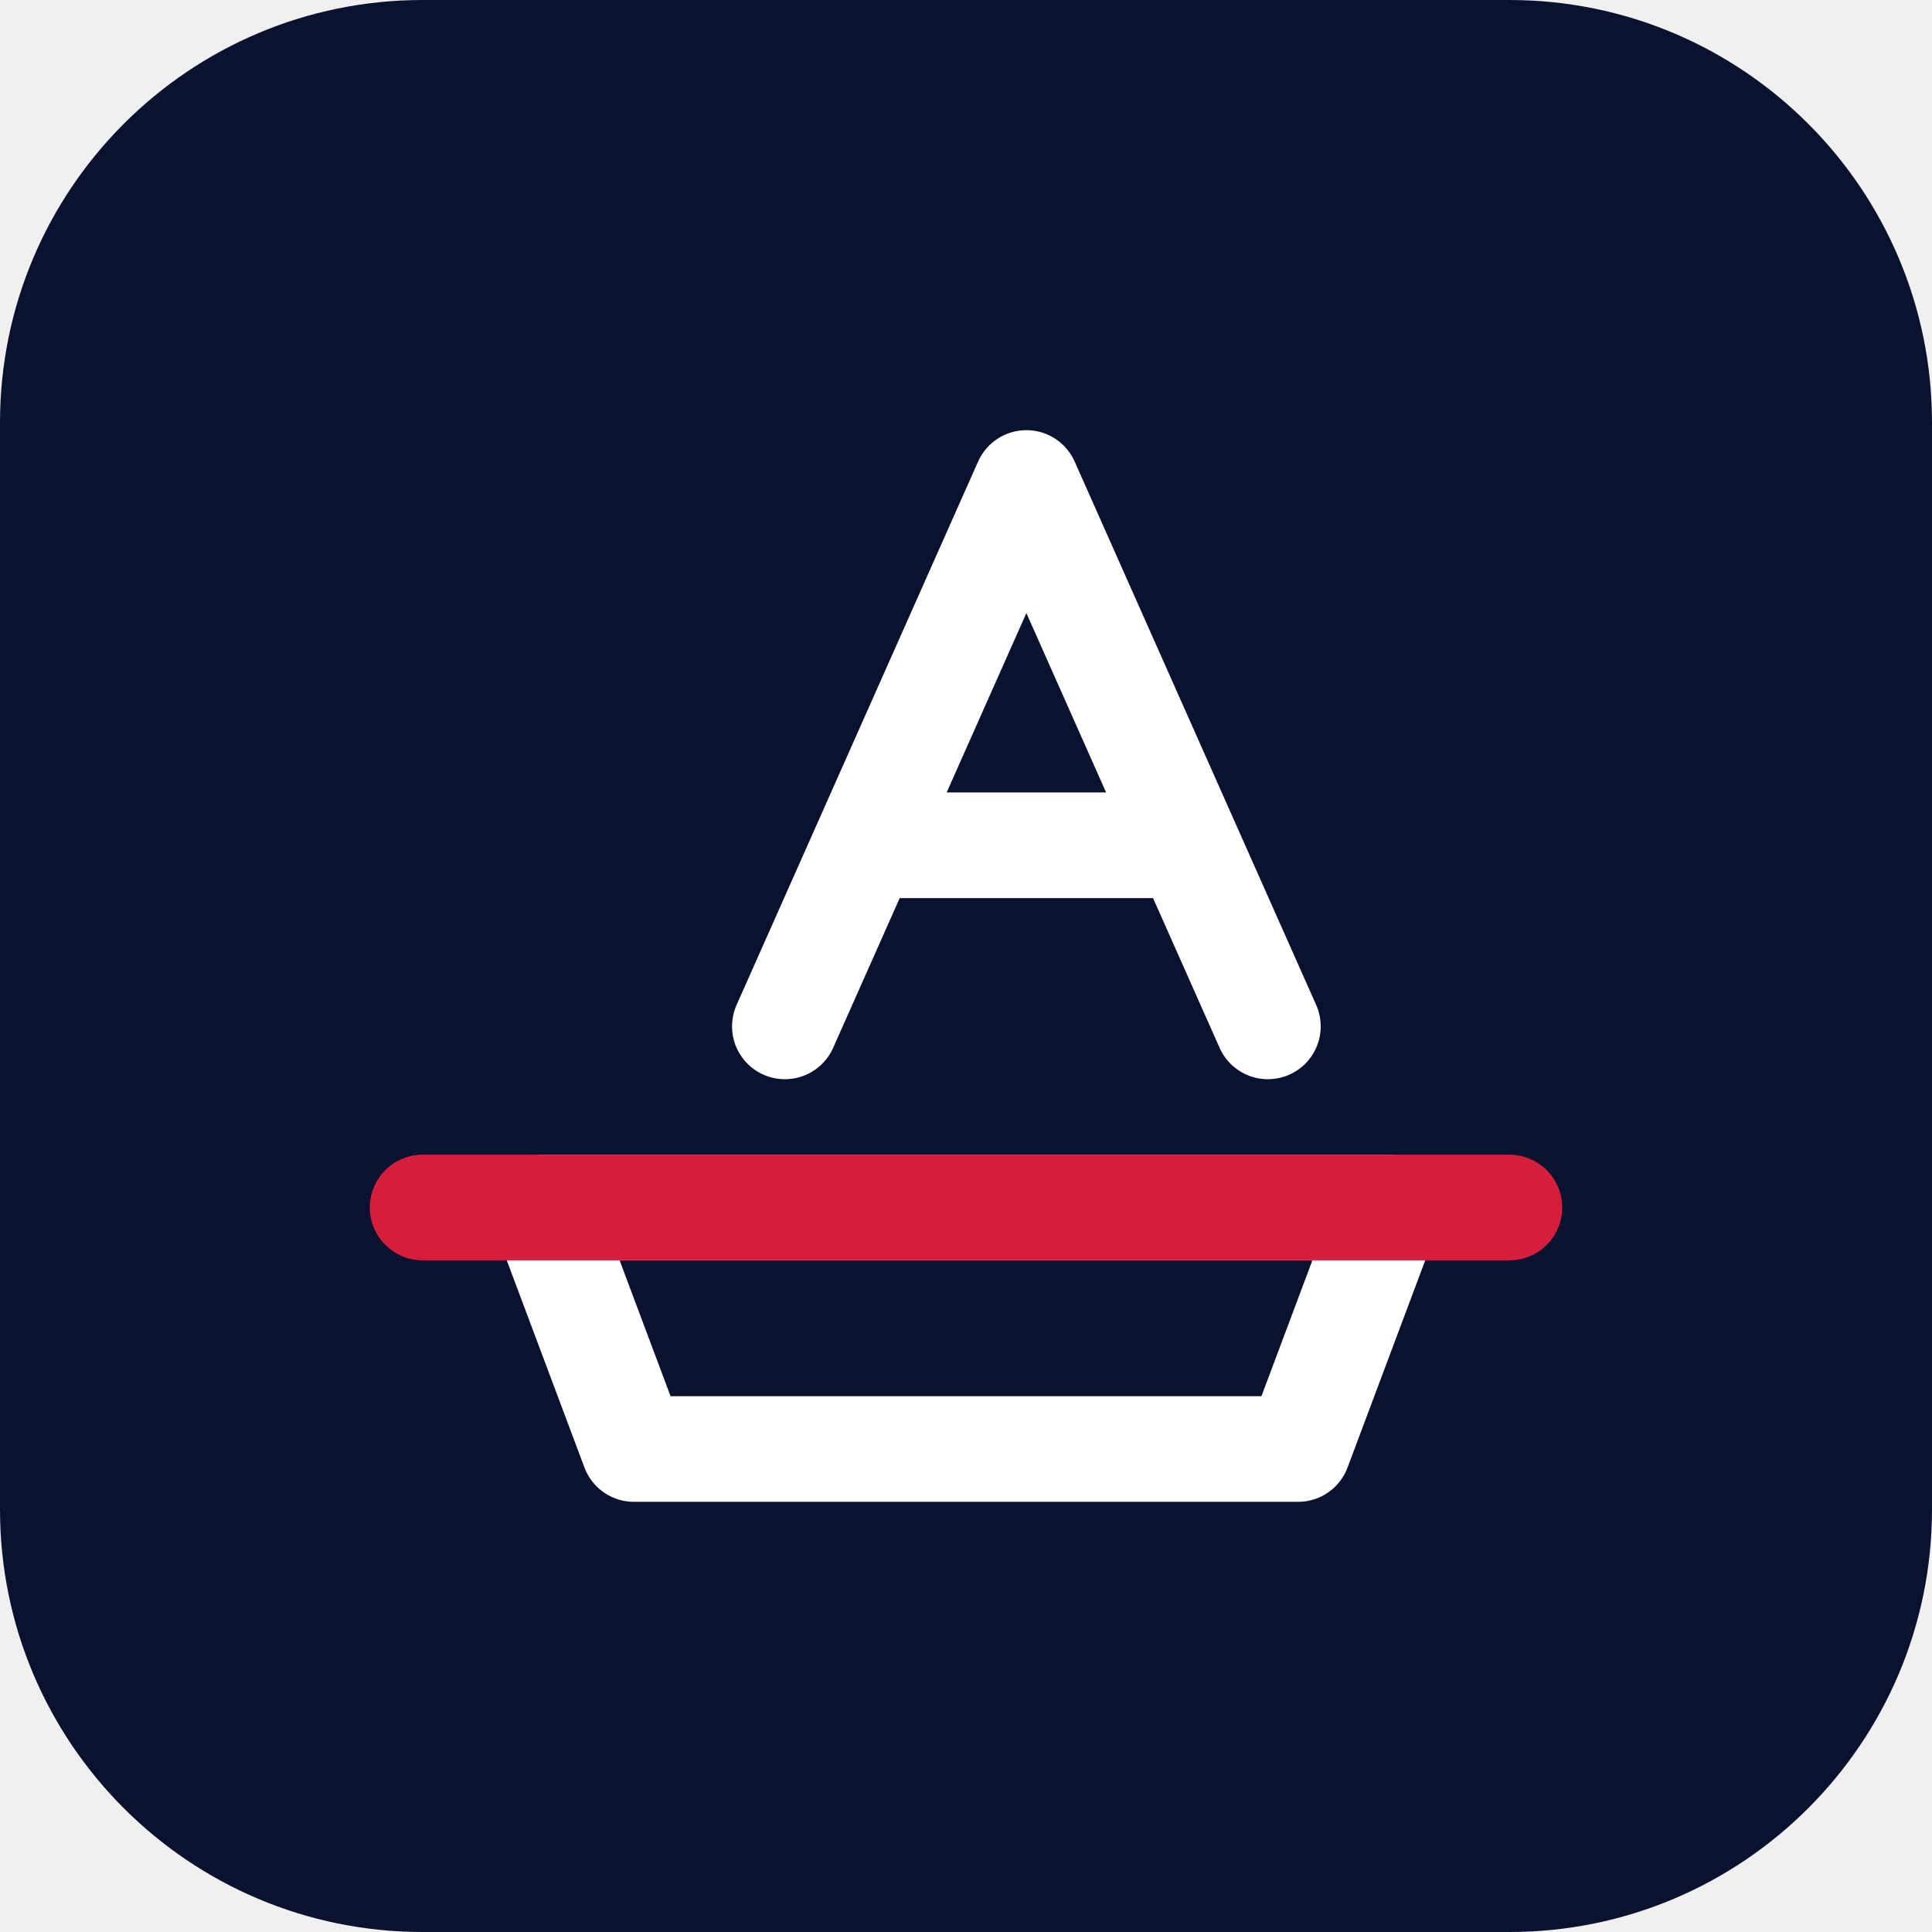
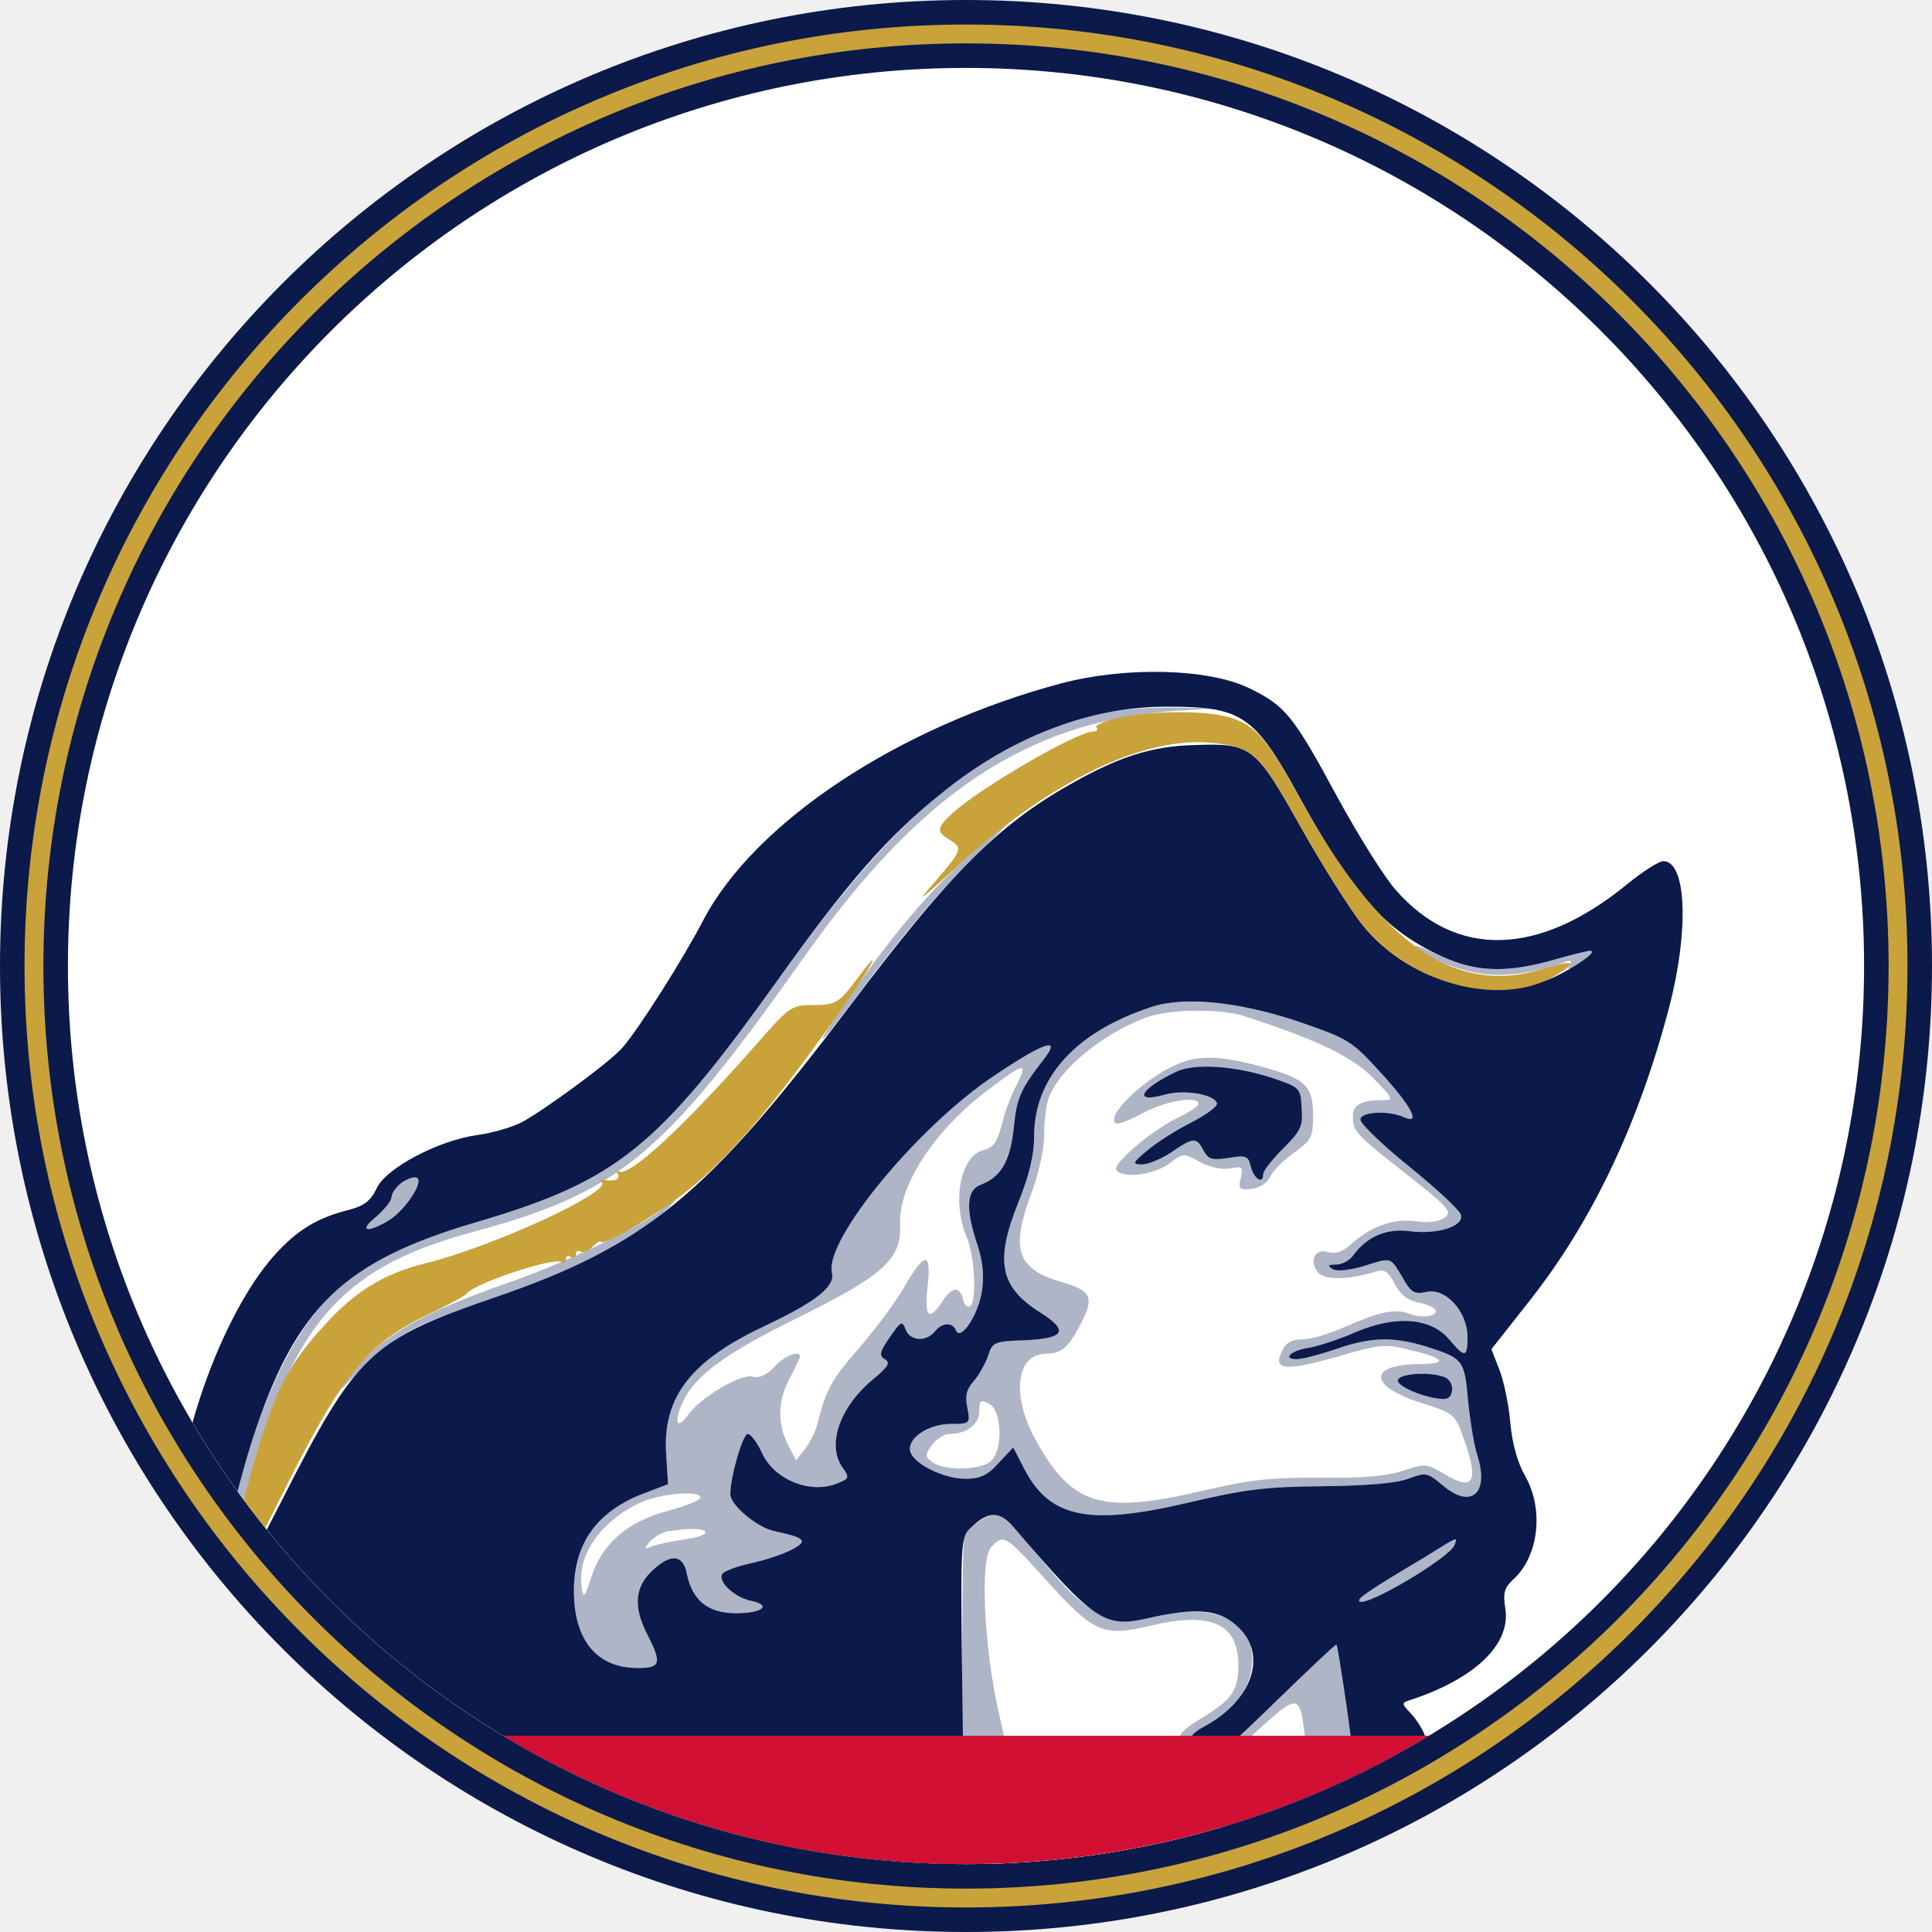
- <svg xmlns="http://www.w3.org/2000/svg" viewBox="0 0 64 64">
-   <rect width="64" height="64" rx="14" fill="#0B1230" />
-   <path d="M18 40h28l-3 8H21z" fill="none" stroke="#fff" stroke-width="3.5" stroke-linejoin="round" />
-   <path d="M26 34l8-18 8 18" fill="none" stroke="#fff" stroke-width="3.5" stroke-linecap="round" stroke-linejoin="round" />
-   <path d="M29 28h10" stroke="#fff" stroke-width="3.5" stroke-linecap="round" />
-   <path d="M14 40h36" stroke="#D41E3C" stroke-width="3.5" stroke-linecap="round" />
+ <svg xmlns="http://www.w3.org/2000/svg" viewBox="0 0 512 512" width="512" height="512" role="img" aria-label="Prezidan Pa M">
+   <g>
+     <circle cx="256" cy="256" r="256" fill="#0B1A4A" />
+     <circle cx="256" cy="256" r="238" fill="#FFFFFF" />
+     <clipPath id="mk">
+       <circle cx="256" cy="256" r="238" />
+     </clipPath>
+     <g clip-path="url(#mk)">
+       <g transform="translate(39.1 162.2) scale(1.32)">
+         <path d="M 183.5 14.3 C 150.8 23.0, 121.8 42.2, 111.5 62.0 C 107.5 69.7, 98.5 83.9, 95.3 87.5 C 92.9 90.3, 79.4 100.2, 75 102.5 C 73.0 103.5, 69.1 104.6, 66.2 105.0 C 58.3 106.1, 47.8 111.7, 46 115.7 C 44.8 118.2, 43.5 119.2, 40.5 120.0 C 25.4 123.8, 13.2 142.0, 7.4 169.3 C 2.6 191.6, 11.9 207.5, 33.1 213.1 C 36.9 214.2, 44.5 217.2, 49.8 219.9 C 62.6 226.3, 71.1 229.7, 78.4 231.5 C 83.0 232.5, 84.9 233.6, 86.8 236.0 C 88.2 237.8, 91.1 240.0, 93.3 241.0 C 96.6 242.5, 97.4 243.3, 97.4 245.5 C 97.4 247.2, 98.4 248.9, 100 250.1 C 103.2 252.5, 121.2 255.9, 130.9 256.0 L 138.5 256.0 134.8 258.0 C 132.7 259.1, 130.8 260.4, 130.5 260.9 C 129.6 262.4, 225.2 262.3, 230.0 260.9 C 242.7 257.1, 263.9 256.2, 282.1 258.6 C 303.5 261.5, 303.7 261.3, 290.8 248.6 C 272.3 230.6, 267.4 227.0, 261.2 227.0 C 258.0 227.0, 256.7 226.5, 256.3 225.2 C 255.9 224.2, 254.8 222.4, 253.7 221.2 C 251.7 219.1, 251.7 219.0, 253.6 218.4 C 266.6 214.1, 273.7 207.2, 272.6 200.1 C 272.1 196.9, 272.4 195.9, 274.1 194.3 C 279.3 189.7, 280.4 180.2, 276.6 173.5 C 275.1 170.9, 274.0 167.1, 273.6 162.8 C 273.3 159.2, 272.3 154.4, 271.4 152.1 L 269.8 148.0 277.6 138.1 C 290.1 122.2, 299.4 102.6, 305.5 79.3 C 309.5 64.0, 309.0 50, 304.3 50 C 303.5 50, 300.3 52.0, 297.1 54.6 C 279.3 69.2, 262.7 69.6, 250.6 55.8 C 248.2 53.1, 243.0 44.7, 238.9 37.2 C 230.0 20.7, 228.4 18.8, 221.2 15.3 C 213.0 11.3, 196.5 10.9, 183.5 14.3" fill="#FFFFFF" fill-rule="evenodd" />
+         <path d="M 189 21.0 C 166.6 26.8, 150.2 40.7, 126.5 73.9 C 102.4 107.6, 94.2 114.2, 66 122.5 C 50.8 126.9, 43.5 130.7, 36.6 137.4 C 28.0 145.9, 20.8 162.6, 15.9 185.3 C 13.0 199.1, 14.0 199.5, 17.4 185.9 C 27.6 144.3, 37.1 132.1, 65.2 124.5 C 94.8 116.5, 103.6 109.2, 132.0 69.0 C 155.1 36.4, 176.4 22.2, 205.5 19.9 L 214.5 19.3 205.5 19.2 C 199.5 19.1, 193.9 19.7, 189 21.0 M 164.9 48.9 C 156.5 56.5, 149.4 65.0, 140.6 77.7 C 133.4 88.1, 134.0 88.4, 141.6 78.2 C 151.5 64.8, 159.1 55.9, 166.4 48.8 C 175.5 40.0, 174.6 40.0, 164.9 48.9 M 254.6 67.1 C 255.8 69.1, 263.6 72.2, 268.5 72.7 C 273.3 73.2, 279.4 72.3, 284.5 70.3 C 285.8 69.8, 286.1 70.0, 285.5 70.9 C 284.9 71.9, 285.2 71.9, 286.8 71.0 C 288.8 70.0, 290.6 68, 289.5 68 C 289.2 68, 285.5 68.9, 281.3 70.1 C 272.2 72.6, 265.9 72.2, 258.8 68.7 C 256.2 67.4, 254.3 66.7, 254.6 67.1 M 201.5 79.3 C 186.3 84.3, 178 93.5, 178 105.2 C 178 109.1, 177.0 113.1, 174.8 118.6 C 170.1 130.3, 171.1 135.5, 179.2 140.6 C 185.0 144.3, 184.2 145.8, 176.3 146.2 C 169.8 146.4, 169.6 146.6, 168.7 149.5 C 168.1 151.1, 166.8 153.4, 165.8 154.5 C 164.4 156.1, 164.1 157.4, 164.6 159.8 C 165.2 162.9, 165.1 163, 161.3 163.0 C 156.8 163.0, 152.6 165.8, 153.1 168.4 C 153.6 170.9, 159.7 174, 164.2 174 C 167.2 174, 168.7 173.3, 170.9 170.8 L 173.8 167.7 175.9 171.8 C 181.0 181.8, 188.7 183.5, 208.5 178.9 C 220.4 176.1, 224.4 175.6, 236 175.5 C 244.9 175.4, 250.7 174.9, 253.1 174.0 C 256.6 172.7, 256.9 172.7, 260.0 175.3 C 265.6 180.1, 269.3 177.1, 267.1 169.7 C 266.3 167.4, 265.5 162.2, 265.1 158.2 C 264.4 150.1, 264.1 149.8, 256.5 147.4 C 249.9 145.4, 245.4 145.6, 238.5 148 C 235.3 149.1, 231.8 150, 230.7 150 C 227.7 150, 229.6 148.2, 233.2 147.7 C 235.0 147.4, 239.3 146.0, 242.7 144.5 C 250.8 141.1, 257.7 141.7, 261.4 146.1 C 264.5 149.8, 265 149.7, 265 145.5 C 265 140.5, 260.6 135.6, 256.8 136.5 C 254.3 137.0, 253.7 136.7, 251.9 133.5 C 249.4 129.4, 249.9 129.5, 243.9 131.4 C 241.0 132.2, 238.7 132.4, 237.9 131.9 C 236.8 131.2, 237.0 131.0, 238.6 131.0 C 239.9 131.0, 241.4 130.1, 242.1 129.1 C 244.9 125.3, 248.8 123.7, 253.4 124.3 C 258.8 125.0, 264.2 123.4, 263.7 121.1 C 263.6 120.2, 258.9 115.9, 253.4 111.4 C 247.9 107.0, 243.5 102.7, 243.5 101.9 C 243.5 100.3, 249.1 100.0, 252.2 101.4 C 255.7 103.0, 253.9 99.4, 247.7 92.6 C 241.7 86.0, 241.1 85.7, 231 82.2 C 219.0 78.2, 208.1 77.1, 201.5 79.3 M 200.8 81.3 C 191.9 84.5, 183.1 91.7, 180.9 97.6 C 180.4 99.0, 180 102.3, 180 105.0 C 180 107.8, 178.9 112.8, 177.5 116.5 C 173.2 128.0, 174.5 131.9, 183.5 134.5 C 189.7 136.3, 190.2 137.6, 187.0 143.6 C 184.7 147.8, 183.4 148.9, 180.3 148.9 C 174.3 149.0, 173.4 157.5, 178.4 166.4 C 185.7 179.5, 191.6 181.2, 212.3 176.3 C 221.4 174.2, 225.6 173.7, 235.4 173.8 C 243.9 173.9, 248.7 173.5, 252.0 172.4 C 256.5 170.9, 256.9 171.0, 260.1 172.9 C 266.3 176.7, 267.4 174.8, 264.2 165.8 C 262.5 161.0, 262.4 160.9, 255.5 158.7 C 245.1 155.4, 245.0 151.0, 255.4 151.0 C 261.3 150.9, 260.4 149.8, 253.3 148.1 C 248.5 146.9, 247.3 147.0, 238.5 149.6 C 228.2 152.5, 225.7 152.2, 227.9 148.1 C 228.6 146.6, 230.0 146, 232.0 146 C 233.6 146, 237.3 144.9, 240.2 143.6 C 247.5 140.4, 250.4 139.8, 253.4 140.9 C 256.0 141.9, 259.3 141.3, 258.5 140.0 C 258.2 139.6, 256.7 138.9, 255.0 138.6 C 253.0 138.2, 251.5 137.0, 250.4 134.9 C 249.1 132.4, 248.4 131.9, 246.6 132.4 C 241.1 134.1, 236.4 134.2, 235.0 132.6 C 233.1 130.3, 234.4 127.6, 237.0 128.5 C 238.4 128.9, 239.8 128.5, 241.3 127.2 C 245.4 123.4, 250.0 121.7, 254.5 122.3 C 257.2 122.7, 259.3 122.4, 260.4 121.6 C 262.0 120.4, 261.3 119.6, 252.8 112.9 C 242.4 104.7, 242.0 104.3, 242.0 101.3 C 241.9 99.0, 243.7 98, 247.7 98 C 250.3 98, 250.3 97.9, 246.0 93.5 C 241.8 89.2, 234.6 85.8, 220.1 81.1 C 215.5 79.6, 205.3 79.7, 200.8 81.3 M 170.1 93.0 C 154.6 103.3, 135.9 126.1, 137.4 132.6 C 138.1 135.4, 134.3 138.4, 124 143.3 C 109.2 150.2, 103.5 157.5, 104.1 168.7 L 104.5 175.1 99.5 177.0 C 90.2 180.6, 85.6 187.0, 85.6 196.5 C 85.6 206.4, 90.2 212, 98.4 212 C 103.0 212, 103.3 211.1, 100.4 205.4 C 97.4 199.6, 97.8 195.6, 101.6 192.2 C 105.2 188.9, 107.6 189.3, 108.3 193.2 C 109.4 198.4, 112.5 201, 118.1 201 C 123.5 201, 125.4 199.4, 121.1 198.5 C 117.8 197.8, 114.4 194.6, 115.4 193.1 C 115.7 192.6, 118.2 191.6, 121.0 191.0 C 123.8 190.4, 127.5 189.2, 129.2 188.3 C 132.7 186.5, 132.2 185.9, 125.8 184.5 C 122.4 183.8, 117 179.3, 117 177.1 C 117 173.6, 119.5 165, 120.5 165 C 121.1 165, 122.4 166.7, 123.4 168.9 C 125.8 174.1, 132.9 177.1, 138.3 175.0 C 140.9 174.0, 141.0 173.8, 139.5 171.7 C 136.3 167.2, 139.0 159.5, 145.7 154.0 C 148.7 151.5, 149.2 150.7, 148.0 150.0 C 146.8 149.3, 147.0 148.5, 149.0 145.6 C 151.2 142.4, 151.5 142.2, 152.2 144.0 C 153.0 146.3, 156.2 146.6, 158 144.5 C 159.5 142.6, 161.6 142.5, 162.3 144.2 C 163.2 146.5, 166.8 141.1, 167.5 136.4 C 168.0 133.4, 167.7 130.3, 166.6 127.0 C 164.2 119.9, 164.4 116.1, 167.2 115.0 C 171.3 113.5, 173.2 110.3, 173.9 103.6 C 174.5 97.5, 175.2 95.9, 180.0 89.7 C 183.5 85.2, 180.1 86.3, 170.1 93.0 M 207.7 90.4 C 201.2 92.7, 192.4 100.8, 194.3 102.6 C 194.7 103.0, 197.1 102.1, 199.8 100.6 C 204.5 98.1, 211 97.0, 211 98.8 C 211 99.2, 209.0 100.5, 206.7 101.6 C 201.4 104.2, 193.7 110.8, 194.5 112.0 C 195.6 113.8, 202.0 113.0, 205.0 110.8 C 207.9 108.6, 208.0 108.6, 211.3 110.4 C 213.3 111.5, 215.7 112.0, 217.4 111.7 C 219.9 111.2, 220.0 111.4, 219.5 113.6 C 218.9 115.8, 219.2 116.1, 221.7 115.8 C 223.3 115.6, 224.8 114.6, 225.4 113.4 C 225.8 112.3, 228.0 110.1, 230.1 108.6 C 233.7 106.0, 234 105.5, 234 100.9 C 234 95.2, 232.4 93.7, 224.5 91.5 C 216.3 89.2, 211.7 88.9, 207.7 90.4 M 168.8 95.9 C 158.1 103.9, 150.8 115.0, 151.1 122.7 C 151.4 130.0, 148.1 133.0, 129.7 142.1 C 115.8 149.0, 110.0 153.3, 107.5 158.5 C 105.6 162.6, 106.2 164.4, 108.5 161.2 C 110.9 157.8, 119.0 152.9, 121.4 153.5 C 122.8 153.9, 124.3 153.2, 125.9 151.5 C 128.0 149.2, 131 148.1, 131 149.5 C 131 149.7, 130.1 151.6, 129 153.7 C 126.5 158.2, 126.4 163.0, 128.6 167.2 L 130.2 170.3 132.1 167.9 C 133.1 166.5, 134.2 164.3, 134.5 163 C 136.1 156.3, 137.4 153.9, 143.1 147.5 C 146.4 143.6, 150.5 138.1, 152.1 135.2 C 156.1 128.3, 157.4 128.4, 156.6 135.5 C 155.9 141.5, 156.9 142.5, 159.5 138.5 C 161.5 135.4, 163.0 135.3, 163.7 137.9 C 163.9 139.0, 164.6 139.7, 165.1 139.4 C 166.5 138.5, 166.1 129.5, 164.5 125.6 C 161.4 118.3, 163.2 109.1, 167.9 108.0 C 169.8 107.5, 170.6 106.4, 171.5 102.9 C 172.1 100.5, 173.4 96.9, 174.4 95.1 C 176.9 90.2, 176.0 90.4, 168.8 95.9 M 206.5 92.3 C 199.2 95.8, 197.7 98.7, 204.2 96.9 C 208.1 95.8, 214.1 96.8, 214.7 98.6 C 214.9 99.2, 212.6 100.9, 209.5 102.5 C 206.5 104.0, 202.6 106.5, 200.7 108.1 C 197.7 110.6, 197.6 110.9, 199.7 110.9 C 200.9 110.9, 203.5 109.8, 205.5 108.5 C 210.0 105.4, 210.6 105.4, 212.0 108.1 C 213.0 109.9, 213.7 110.1, 217.0 109.6 C 220.6 109.0, 221.0 109.2, 221.5 111.4 C 222.2 113.9, 224 115.0, 224 112.8 C 224 112.2, 225.8 109.9, 228.0 107.7 C 231.6 104.1, 232.0 103.2, 231.7 99.5 C 231.5 95.5, 231.3 95.4, 226 93.6 C 218.5 91.1, 210.2 90.5, 206.5 92.3 M 51.1 114.5 C 49.9 115.4, 49 116.7, 49 117.4 C 49 118.2, 47.6 119.9, 45.9 121.4 C 42.3 124.3, 44.0 124.8, 48.5 122.1 C 51.7 120.1, 55.5 114.4, 54.1 113.6 C 53.7 113.3, 52.3 113.7, 51.1 114.5 M 103 120.1 C 99.0 123.4, 84.2 130.5, 73.4 134.3 C 54.1 141.0, 46.6 145.5, 39.9 154.1 C 37.2 157.6, 37.8 157.2, 42.7 152.2 C 50.0 144.9, 52.8 143.4, 69.7 137.6 C 84.9 132.4, 96.9 126.5, 102.5 121.6 C 106.7 117.8, 107.1 116.6, 103 120.1 M 251 154.3 C 251 155.6, 257.0 158, 260.3 158 C 262.4 158, 262.5 154.4, 260.4 153.6 C 257.3 152.4, 251 152.9, 251 154.3 M 167 160.4 C 167 163.0, 164.5 165, 161.1 165 C 160.0 165, 158.4 166.0, 157.5 167.2 C 156.0 169.3, 156.1 169.6, 157.6 170.7 C 160.1 172.5, 167.5 172.3, 169.4 170.4 C 171.8 168.0, 171.5 160.3, 169 159 C 167.2 158.0, 167 158.2, 167 160.4 M 98.5 179.0 C 90.6 182.9, 86.1 189.7, 87.2 196.0 C 87.5 198.1, 87.8 197.8, 89.0 194.0 C 91.1 187.2, 96.3 182.6, 104.3 180.5 C 108.0 179.5, 111 178.3, 111 177.8 C 111 176.2, 102.5 177.0, 98.5 179.0 M 166.9 182.6 C 165.6 183.5, 164.2 184.5, 164 184.7 C 163.7 184.9, 163.5 202.4, 163.5 223.5 L 163.5 261.9 168.2 261.9 L 173 262 173 258 C 173 255.8, 173.4 254, 173.8 254 C 174.3 254, 175.5 255.8, 176.3 258 C 178.3 262.8, 180.4 263.1, 186.3 259.2 C 188.6 257.6, 202.0 250.6, 216.2 243.6 C 234.8 234.4, 241.9 230.4, 241.9 229.1 C 241.9 227.0, 239.0 207.7, 238.7 207.3 C 238.5 207.2, 232.5 212.9, 225.2 220.0 C 217.9 227.1, 211.3 233, 210.5 233 C 209.4 233, 209 231.9, 209 229.2 C 209 225.9, 209.4 225.2, 212.4 223.6 C 218.1 220.5, 221.1 216.6, 221.7 211.7 C 222.6 203.4, 215.7 199.2, 204.8 201.2 C 192.2 203.7, 189.5 202.4, 178.3 188.9 C 171.3 180.4, 170.7 180.1, 166.9 182.6 M 104.3 184.6 C 103.1 184.9, 101.5 185.8, 100.8 186.7 C 99.6 188.1, 99.7 188.2, 101.5 187.5 C 102.6 187.1, 105.4 186.5, 107.7 186.2 C 110.0 185.9, 112 185.3, 112 184.8 C 112 183.9, 108.3 183.9, 104.3 184.6 M 169.4 187.7 C 167.1 190.0, 167.9 207.8, 170.9 221 C 178.4 254.1, 179.4 256.6, 183.3 254.8 C 184.6 254.2, 186.7 252.0, 187.8 250.0 C 190.1 245.9, 191.6 245, 195.5 245 C 198.4 245, 198.5 245.6, 196.3 248.1 C 193.2 251.5, 197.2 250.2, 212.6 242.8 C 233.7 232.6, 233.2 233.0, 232.4 226.1 C 231.3 216.9, 231.2 216.9, 221.8 225.5 C 207.4 238.7, 204.6 240.4, 206.8 234.0 C 207.4 232.2, 207.6 229.6, 207.3 228.0 C 206.8 225.3, 207.2 224.8, 211.9 221.9 C 217.7 218.3, 219 216.5, 219 211.5 C 219 203.1, 213.6 200.6, 201.4 203.5 C 191.7 205.8, 190.0 205.0, 179.9 193.8 C 172.2 185.3, 171.9 185.1, 169.4 187.7 M 256.5 189.7 C 244.9 196.6, 242.8 198.1, 243.3 198.6 C 244.5 199.9, 261.4 189.9, 262.4 187.3 C 263.0 185.6, 263.4 185.4, 256.5 189.7" fill="#AEB5C6" fill-rule="evenodd" />
+         <path d="M 183.5 14.3 C 150.8 23.0, 121.8 42.2, 111.5 62.0 C 107.5 69.7, 98.5 83.9, 95.3 87.5 C 92.9 90.3, 79.4 100.2, 75 102.5 C 73.0 103.5, 69.1 104.6, 66.2 105.0 C 58.3 106.1, 47.8 111.7, 46 115.7 C 44.8 118.2, 43.5 119.2, 40.5 120.0 C 34.1 121.6, 30.1 124.0, 25.5 129.1 C 14.7 141.1, 4.9 169.1, 6.2 184.1 C 7.1 193.4, 14 205.1, 14 197.2 C 14 192.8, 17.7 176.5, 21.1 166 C 29.7 139.6, 39.3 130.3, 66 122.5 C 94.2 114.2, 102.4 107.6, 126.5 73.9 C 140.5 54.3, 148.7 44.9, 159.5 36.3 C 173.4 25.0, 189.4 18.9, 204.9 19.0 C 219.6 19.0, 222.2 20.7, 230.9 36.5 C 241.5 55.9, 247.8 63.2, 258.5 68.5 C 265.9 72.2, 272.0 72.6, 281.3 70.1 C 285.5 68.9, 289.2 68, 289.5 68 C 291.1 68, 288.2 70.3, 283.6 72.7 C 271.2 79.2, 253.6 74.8, 243.9 62.8 C 241.4 59.6, 235.8 50.8, 231.5 43.1 C 222.4 26.9, 221.6 26.3, 210.3 26.7 C 201.5 26.9, 194.8 29.1, 184.7 34.9 C 170.5 43.0, 160.7 52.9, 140.7 79.5 C 112.2 117.2, 100.0 127.2, 69.7 137.6 C 44.9 146.1, 41.9 148.9, 27.1 178.1 C 21.4 189.3, 16.1 199.2, 15.3 200.0 C 12.3 203.5, 21.7 210.3, 33.7 213.3 C 37.1 214.2, 44.3 217.1, 49.7 219.8 C 62.6 226.3, 71.1 229.7, 78.4 231.5 C 83.0 232.5, 84.9 233.6, 86.8 236.0 C 88.2 237.8, 91.1 240.0, 93.3 241.0 C 96.6 242.5, 97.4 243.3, 97.4 245.5 C 97.4 247.2, 98.4 248.9, 100 250.1 C 103.2 252.5, 121.2 255.9, 130.9 256.0 L 138.5 256.0 134.8 258.0 C 128.0 261.6, 129.0 262, 146.3 262 L 162.8 262 163.4 256.7 C 163.8 253.8, 163.9 236.7, 163.6 218.6 C 163.2 186.5, 163.2 185.8, 165.2 183.9 C 169.0 180.3, 171.1 180.4, 174.2 184.1 C 190.0 202.5, 192.1 203.9, 200.4 202.1 C 210.8 199.7, 215.4 200.2, 219.2 204.0 C 224.8 209.6, 221.7 218.5, 212.4 223.6 C 209.4 225.2, 209 225.9, 209 229.2 C 209 231.9, 209.4 233, 210.5 233 C 211.3 233, 217.9 227.1, 225.2 220.0 C 232.5 212.9, 238.5 207.2, 238.7 207.3 C 239.0 207.7, 241.9 227.0, 241.9 229.2 C 241.9 230.4, 234.4 234.6, 214.7 244.4 C 199.7 251.9, 186.3 258.9, 185 260.0 L 182.5 261.9 204.7 261.9 C 216.9 261.8, 228.4 261.4, 230.2 260.8 C 242.7 257.1, 264.1 256.2, 282.1 258.6 C 303.5 261.5, 303.7 261.3, 290.8 248.6 C 272.3 230.6, 267.4 227.0, 261.2 227.0 C 258.0 227.0, 256.7 226.5, 256.3 225.2 C 255.9 224.2, 254.8 222.4, 253.7 221.2 C 251.7 219.1, 251.7 219.0, 253.6 218.4 C 266.6 214.1, 273.7 207.2, 272.6 200.1 C 272.1 196.9, 272.4 195.9, 274.1 194.3 C 279.3 189.7, 280.4 180.2, 276.6 173.5 C 275.1 170.9, 274.0 167.1, 273.6 162.8 C 273.3 159.2, 272.3 154.4, 271.4 152.1 L 269.8 148.0 277.6 138.1 C 290.1 122.2, 299.4 102.6, 305.5 79.3 C 309.5 64.0, 309.0 50, 304.3 50 C 303.5 50, 300.3 52.0, 297.1 54.6 C 279.3 69.2, 262.7 69.6, 250.6 55.8 C 248.2 53.1, 243.0 44.7, 238.9 37.2 C 230.0 20.7, 228.4 18.8, 221.2 15.3 C 213.0 11.3, 196.5 10.9, 183.5 14.3 M 201.5 79.3 C 186.3 84.3, 178 93.5, 178 105.2 C 178 109.1, 177.0 113.1, 174.8 118.6 C 170.1 130.3, 171.1 135.5, 179.2 140.6 C 185.0 144.3, 184.2 145.8, 176.3 146.2 C 169.8 146.4, 169.6 146.6, 168.7 149.5 C 168.1 151.1, 166.8 153.4, 165.8 154.5 C 164.4 156.1, 164.1 157.4, 164.6 159.8 C 165.2 162.9, 165.1 163, 161.3 163.0 C 156.8 163.0, 152.6 165.8, 153.1 168.4 C 153.6 170.9, 159.7 174, 164.2 174 C 167.2 174, 168.7 173.3, 170.9 170.8 L 173.8 167.7 175.9 171.8 C 181.0 181.8, 188.7 183.5, 208.5 178.9 C 220.4 176.1, 224.4 175.6, 236 175.5 C 244.9 175.4, 250.7 174.9, 253.1 174.0 C 256.6 172.7, 256.9 172.7, 260.0 175.3 C 265.6 180.1, 269.3 177.1, 267.1 169.7 C 266.3 167.4, 265.5 162.2, 265.1 158.2 C 264.4 150.1, 264.1 149.8, 256.5 147.4 C 249.9 145.4, 245.4 145.6, 238.5 148 C 235.3 149.1, 231.8 150, 230.7 150 C 227.7 150, 229.6 148.2, 233.2 147.7 C 235.0 147.4, 239.3 146.0, 242.7 144.5 C 250.8 141.1, 257.7 141.7, 261.4 146.1 C 264.5 149.8, 265 149.7, 265 145.5 C 265 140.5, 260.6 135.6, 256.8 136.5 C 254.3 137.0, 253.7 136.7, 251.9 133.5 C 249.4 129.4, 249.9 129.5, 243.9 131.4 C 241.0 132.2, 238.7 132.4, 237.9 131.9 C 236.8 131.2, 237.0 131.0, 238.6 131.0 C 239.9 131.0, 241.4 130.1, 242.1 129.1 C 244.9 125.3, 248.8 123.7, 253.4 124.3 C 258.8 125.0, 264.2 123.4, 263.7 121.1 C 263.6 120.2, 258.9 115.9, 253.4 111.4 C 247.9 107.0, 243.5 102.7, 243.5 101.9 C 243.5 100.3, 249.1 100.0, 252.2 101.4 C 255.7 103.0, 253.9 99.4, 247.7 92.6 C 241.7 86.0, 241.1 85.7, 231 82.2 C 219.0 78.2, 208.1 77.1, 201.5 79.3 M 170.1 93.0 C 154.6 103.3, 135.9 126.1, 137.4 132.6 C 138.1 135.4, 134.3 138.4, 124 143.3 C 109.2 150.2, 103.5 157.5, 104.1 168.7 L 104.5 175.1 99.5 177.0 C 90.2 180.6, 85.6 187.0, 85.6 196.5 C 85.6 206.4, 90.2 212, 98.4 212 C 103.0 212, 103.3 211.1, 100.4 205.4 C 97.4 199.6, 97.8 195.6, 101.6 192.2 C 105.2 188.9, 107.6 189.3, 108.3 193.2 C 109.4 198.4, 112.5 201, 118.1 201 C 123.5 201, 125.4 199.4, 121.1 198.5 C 117.8 197.8, 114.4 194.6, 115.4 193.1 C 115.7 192.6, 118.2 191.6, 121.0 191.0 C 123.8 190.4, 127.5 189.2, 129.2 188.3 C 132.7 186.5, 132.2 185.9, 125.8 184.5 C 122.4 183.8, 117 179.3, 117 177.1 C 117 173.6, 119.5 165, 120.5 165 C 121.1 165, 122.4 166.7, 123.4 168.9 C 125.8 174.1, 132.9 177.1, 138.3 175.0 C 140.9 174.0, 141.0 173.8, 139.5 171.7 C 136.3 167.2, 139.0 159.5, 145.7 154.0 C 148.7 151.5, 149.2 150.7, 148.0 150.0 C 146.8 149.3, 147.0 148.5, 149.0 145.6 C 151.2 142.4, 151.5 142.2, 152.2 144.0 C 153.0 146.3, 156.2 146.6, 158 144.5 C 159.5 142.6, 161.6 142.5, 162.3 144.2 C 163.2 146.5, 166.8 141.1, 167.5 136.4 C 168.0 133.4, 167.7 130.3, 166.6 127.0 C 164.2 119.9, 164.4 116.1, 167.2 115.0 C 171.3 113.5, 173.2 110.3, 173.9 103.6 C 174.5 97.5, 175.2 95.9, 180.0 89.7 C 183.5 85.2, 180.1 86.3, 170.1 93.0 M 206.5 92.3 C 199.2 95.8, 197.7 98.7, 204.2 96.9 C 208.1 95.8, 214.1 96.8, 214.7 98.6 C 214.9 99.2, 212.6 100.9, 209.5 102.5 C 206.5 104.0, 202.6 106.5, 200.7 108.1 C 197.7 110.6, 197.6 110.9, 199.7 110.9 C 200.9 110.9, 203.5 109.8, 205.5 108.5 C 210.0 105.4, 210.6 105.4, 212.0 108.1 C 213.0 109.9, 213.7 110.1, 217.0 109.6 C 220.6 109.0, 221.0 109.2, 221.5 111.4 C 222.2 113.9, 224 115.0, 224 112.8 C 224 112.2, 225.8 109.9, 228.0 107.7 C 231.6 104.1, 232.0 103.2, 231.7 99.5 C 231.5 95.5, 231.3 95.4, 226 93.6 C 218.5 91.1, 210.2 90.5, 206.5 92.3 M 51.1 114.5 C 49.9 115.4, 49 116.7, 49 117.4 C 49 118.2, 47.6 119.9, 45.9 121.4 C 42.3 124.3, 44.0 124.8, 48.5 122.1 C 51.7 120.1, 55.5 114.4, 54.1 113.6 C 53.7 113.3, 52.3 113.7, 51.1 114.5 M 251 154.3 C 251 155.6, 257.0 158, 260.3 158 C 262.4 158, 262.5 154.4, 260.4 153.6 C 257.3 152.4, 251 152.9, 251 154.3 M 256.5 189.7 C 244.9 196.6, 242.8 198.1, 243.3 198.6 C 244.5 199.9, 261.4 189.9, 262.4 187.3 C 263.0 185.6, 263.4 185.4, 256.5 189.7 M 173 258 C 173 261.6, 173.2 262, 175.5 262 C 178.0 262, 178.0 261.9, 176.5 258.3 C 175.6 256.3, 175 254.5, 175 254.3 C 175 254.1, 174.5 254, 174 254 C 173.4 254, 173 255.8, 173 258" fill="#0B1A4A" fill-rule="evenodd" />
+         <path d="M 194.6 21.3 C 191.9 21.9, 190.1 22.8, 190.5 23.2 C 190.9 23.6, 190.6 24, 189.8 24 C 186.6 24, 167.0 35.4, 161.7 40.3 C 158.4 43.3, 158.3 44.1, 161 45.7 C 163.7 47.4, 163.6 47.7, 158.2 54.0 C 154.1 58.7, 154.7 58.3, 162.5 51.1 C 181.0 34.0, 200.3 24.7, 214.0 26.3 C 222.1 27.2, 223.1 28.1, 231.5 43.1 C 235.8 50.8, 241.4 59.6, 243.9 62.8 C 253.6 74.8, 271.9 79.5, 282.8 72.9 C 287.3 70.2, 286.4 69.7, 280.4 71.6 C 262.3 77.2, 247.4 66.7, 230.9 36.6 C 224.6 25.2, 222.4 22.7, 217.1 21.1 C 212.3 19.7, 201.1 19.8, 194.6 21.3 M 142.4 73.7 C 138.7 78.6, 138.2 78.9, 133.3 78.9 C 129.3 78.9, 128.7 79.4, 122.3 86.7 C 107.6 103.4, 96.7 113.5, 94.6 112.3 C 94.1 111.9, 94 112.1, 94.4 112.8 C 95.0 113.9, 93.7 114.4, 91.5 114.0 C 90.9 113.9, 90.8 114.1, 91.2 114.5 C 93.1 116.5, 68.8 127.6, 55.6 130.8 C 47.5 132.8, 41.5 136.5, 35.5 143.2 C 26.8 152.7, 24.3 158.5, 17.5 185.3 C 15.5 193.0, 13.6 199.7, 13.3 200.2 C 13.0 200.8, 13.3 201.0, 14.1 200.8 C 14.8 200.6, 20.3 190.6, 26.3 178.6 C 38.9 153.2, 43.9 146.9, 56.6 140.9 C 60.4 139.1, 63.7 137.3, 64 136.9 C 65.5 134.8, 81.4 129.5, 83.1 130.5 C 83.6 130.8, 84 130.6, 84 130 C 84 129.3, 84.4 129.1, 85 129.5 C 85.5 129.8, 86 129.6, 86 129 C 86 128.3, 86.4 128.1, 86.9 128.4 C 87.4 128.7, 88.5 128.3, 89.4 127.4 C 90.2 126.5, 91 126.1, 91 126.4 C 91 127.4, 99.2 122.9, 105.7 118.2 C 115.4 111.3, 125.1 100.1, 140.4 78.2 C 146.2 69.8, 147.5 66.8, 142.4 73.7" fill="#C9A23A" fill-rule="evenodd" />
+       </g>
+       <rect x="0" y="460" width="512" height="34" fill="#D21034" />
+     </g>
+     <circle cx="256" cy="256" r="247" fill="none" stroke="#C9A23A" stroke-width="5" />
+   </g>
</svg>
